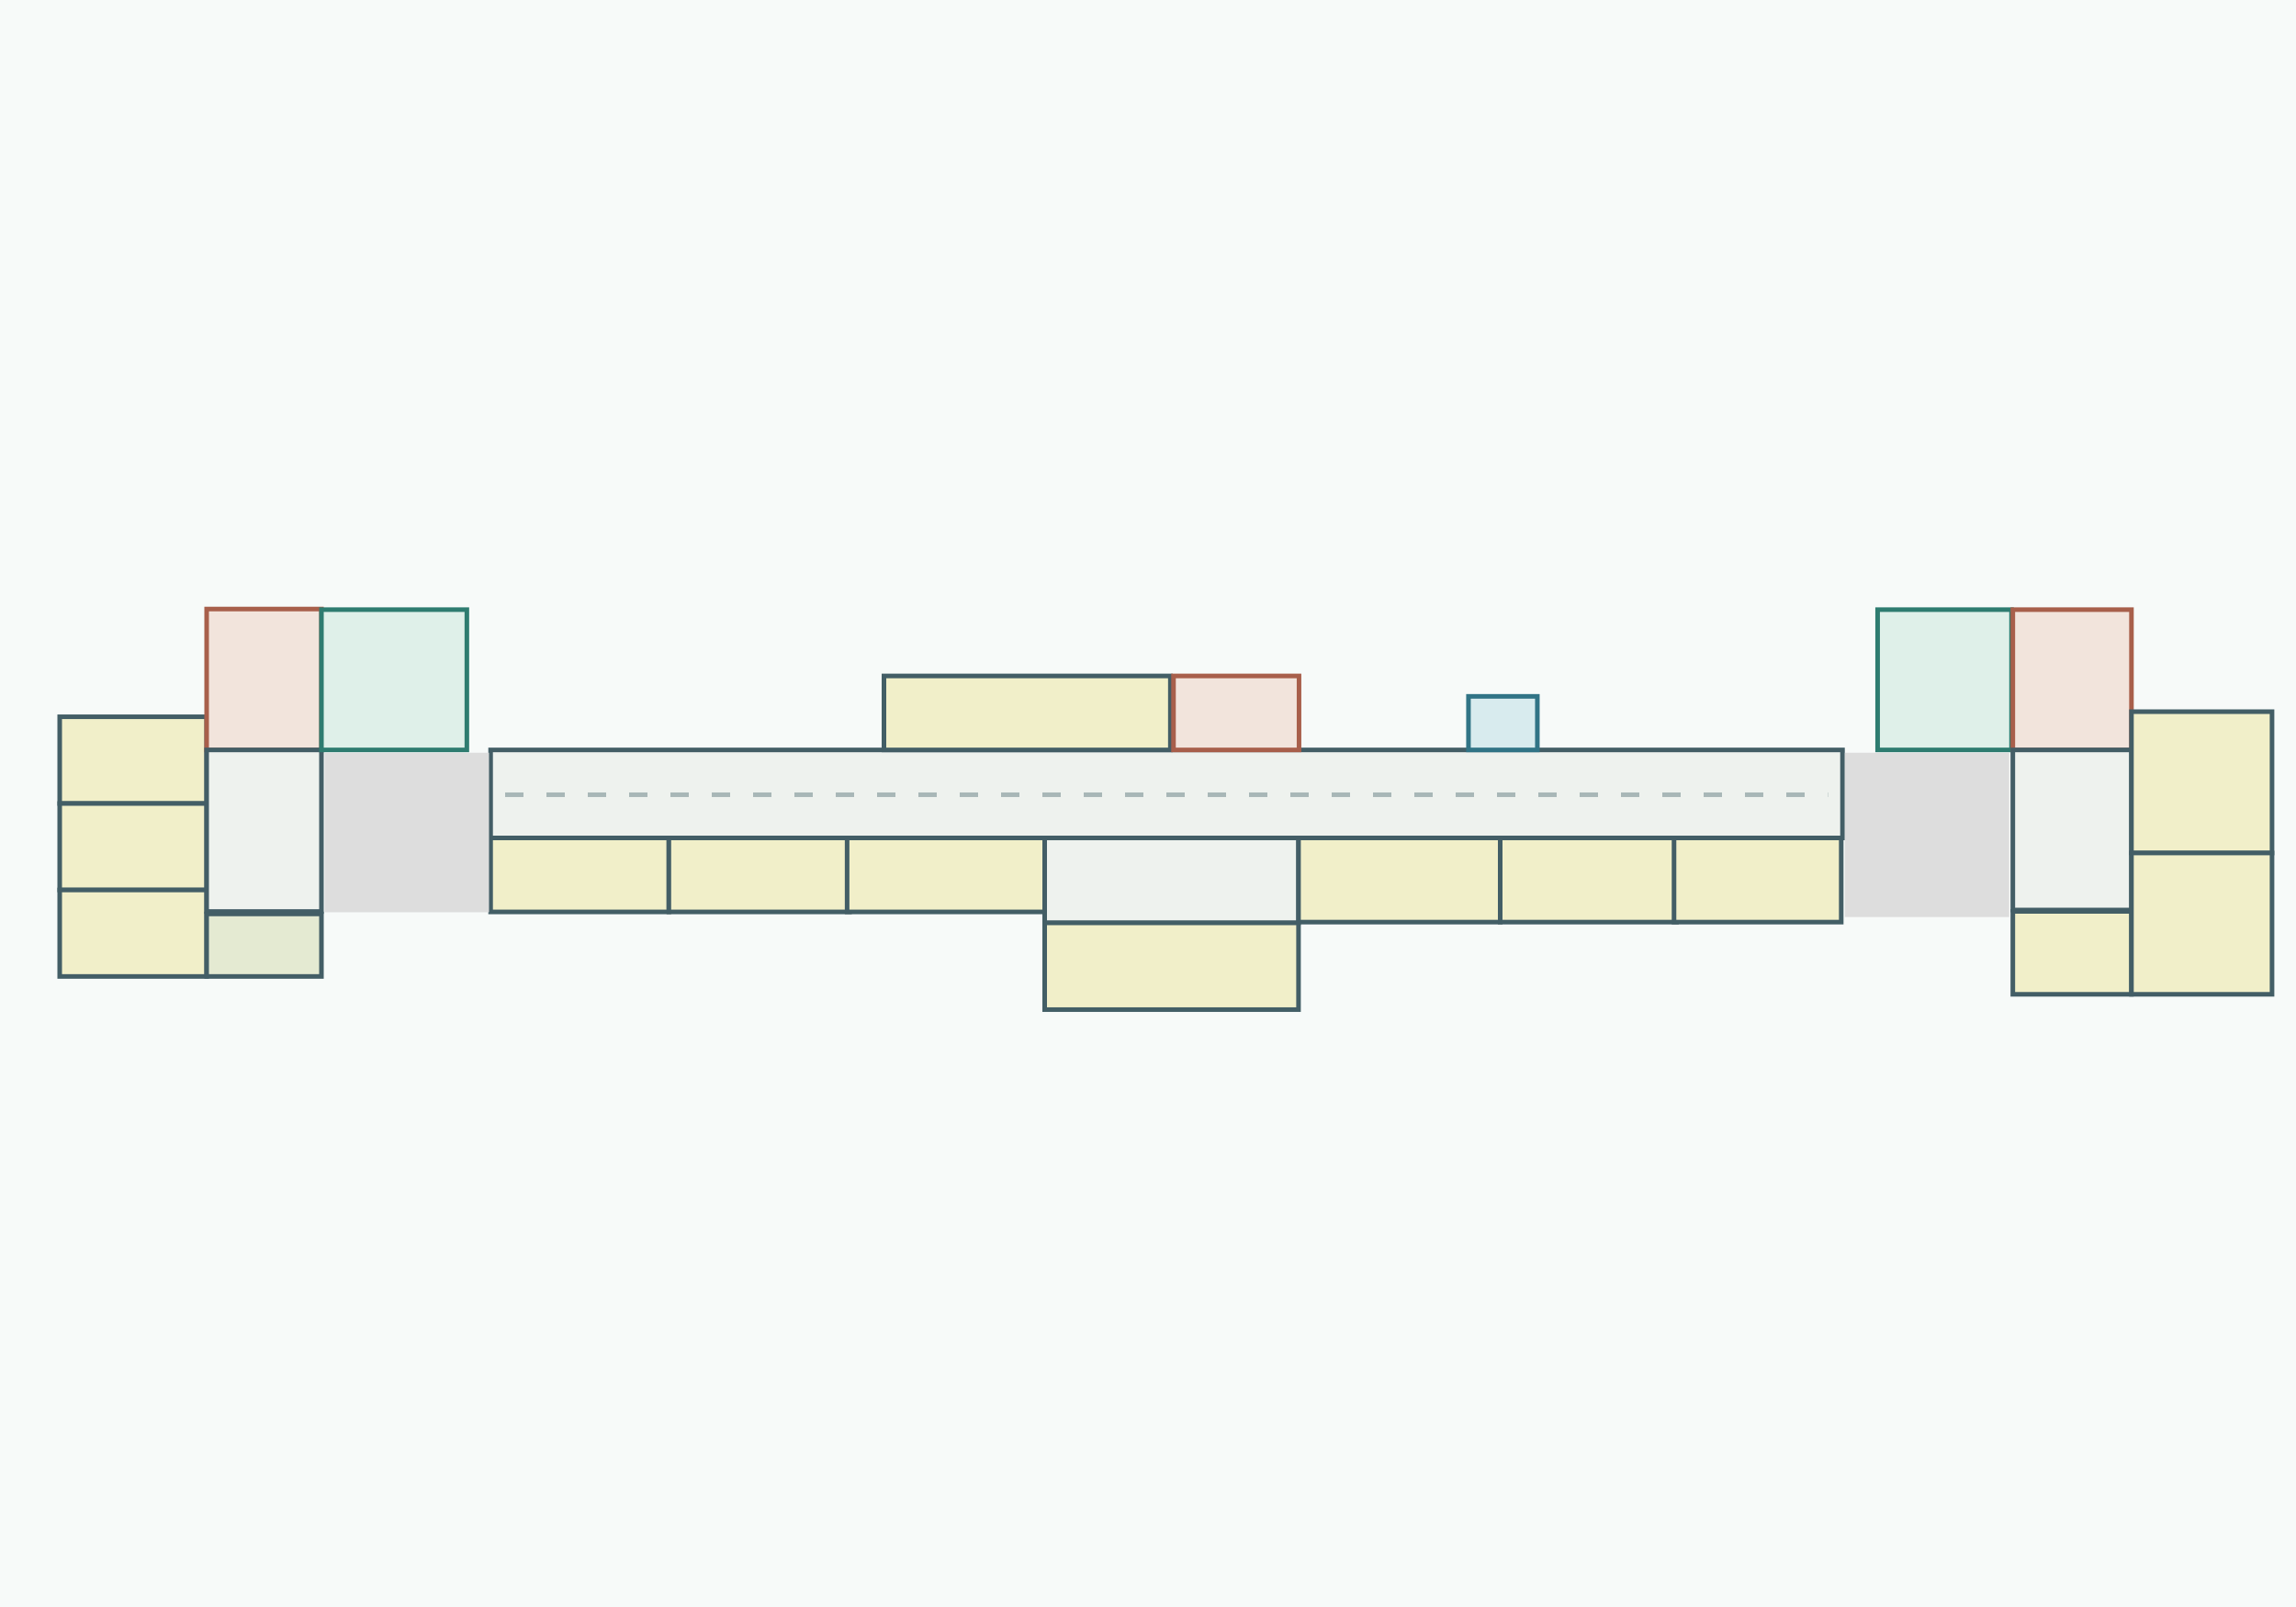
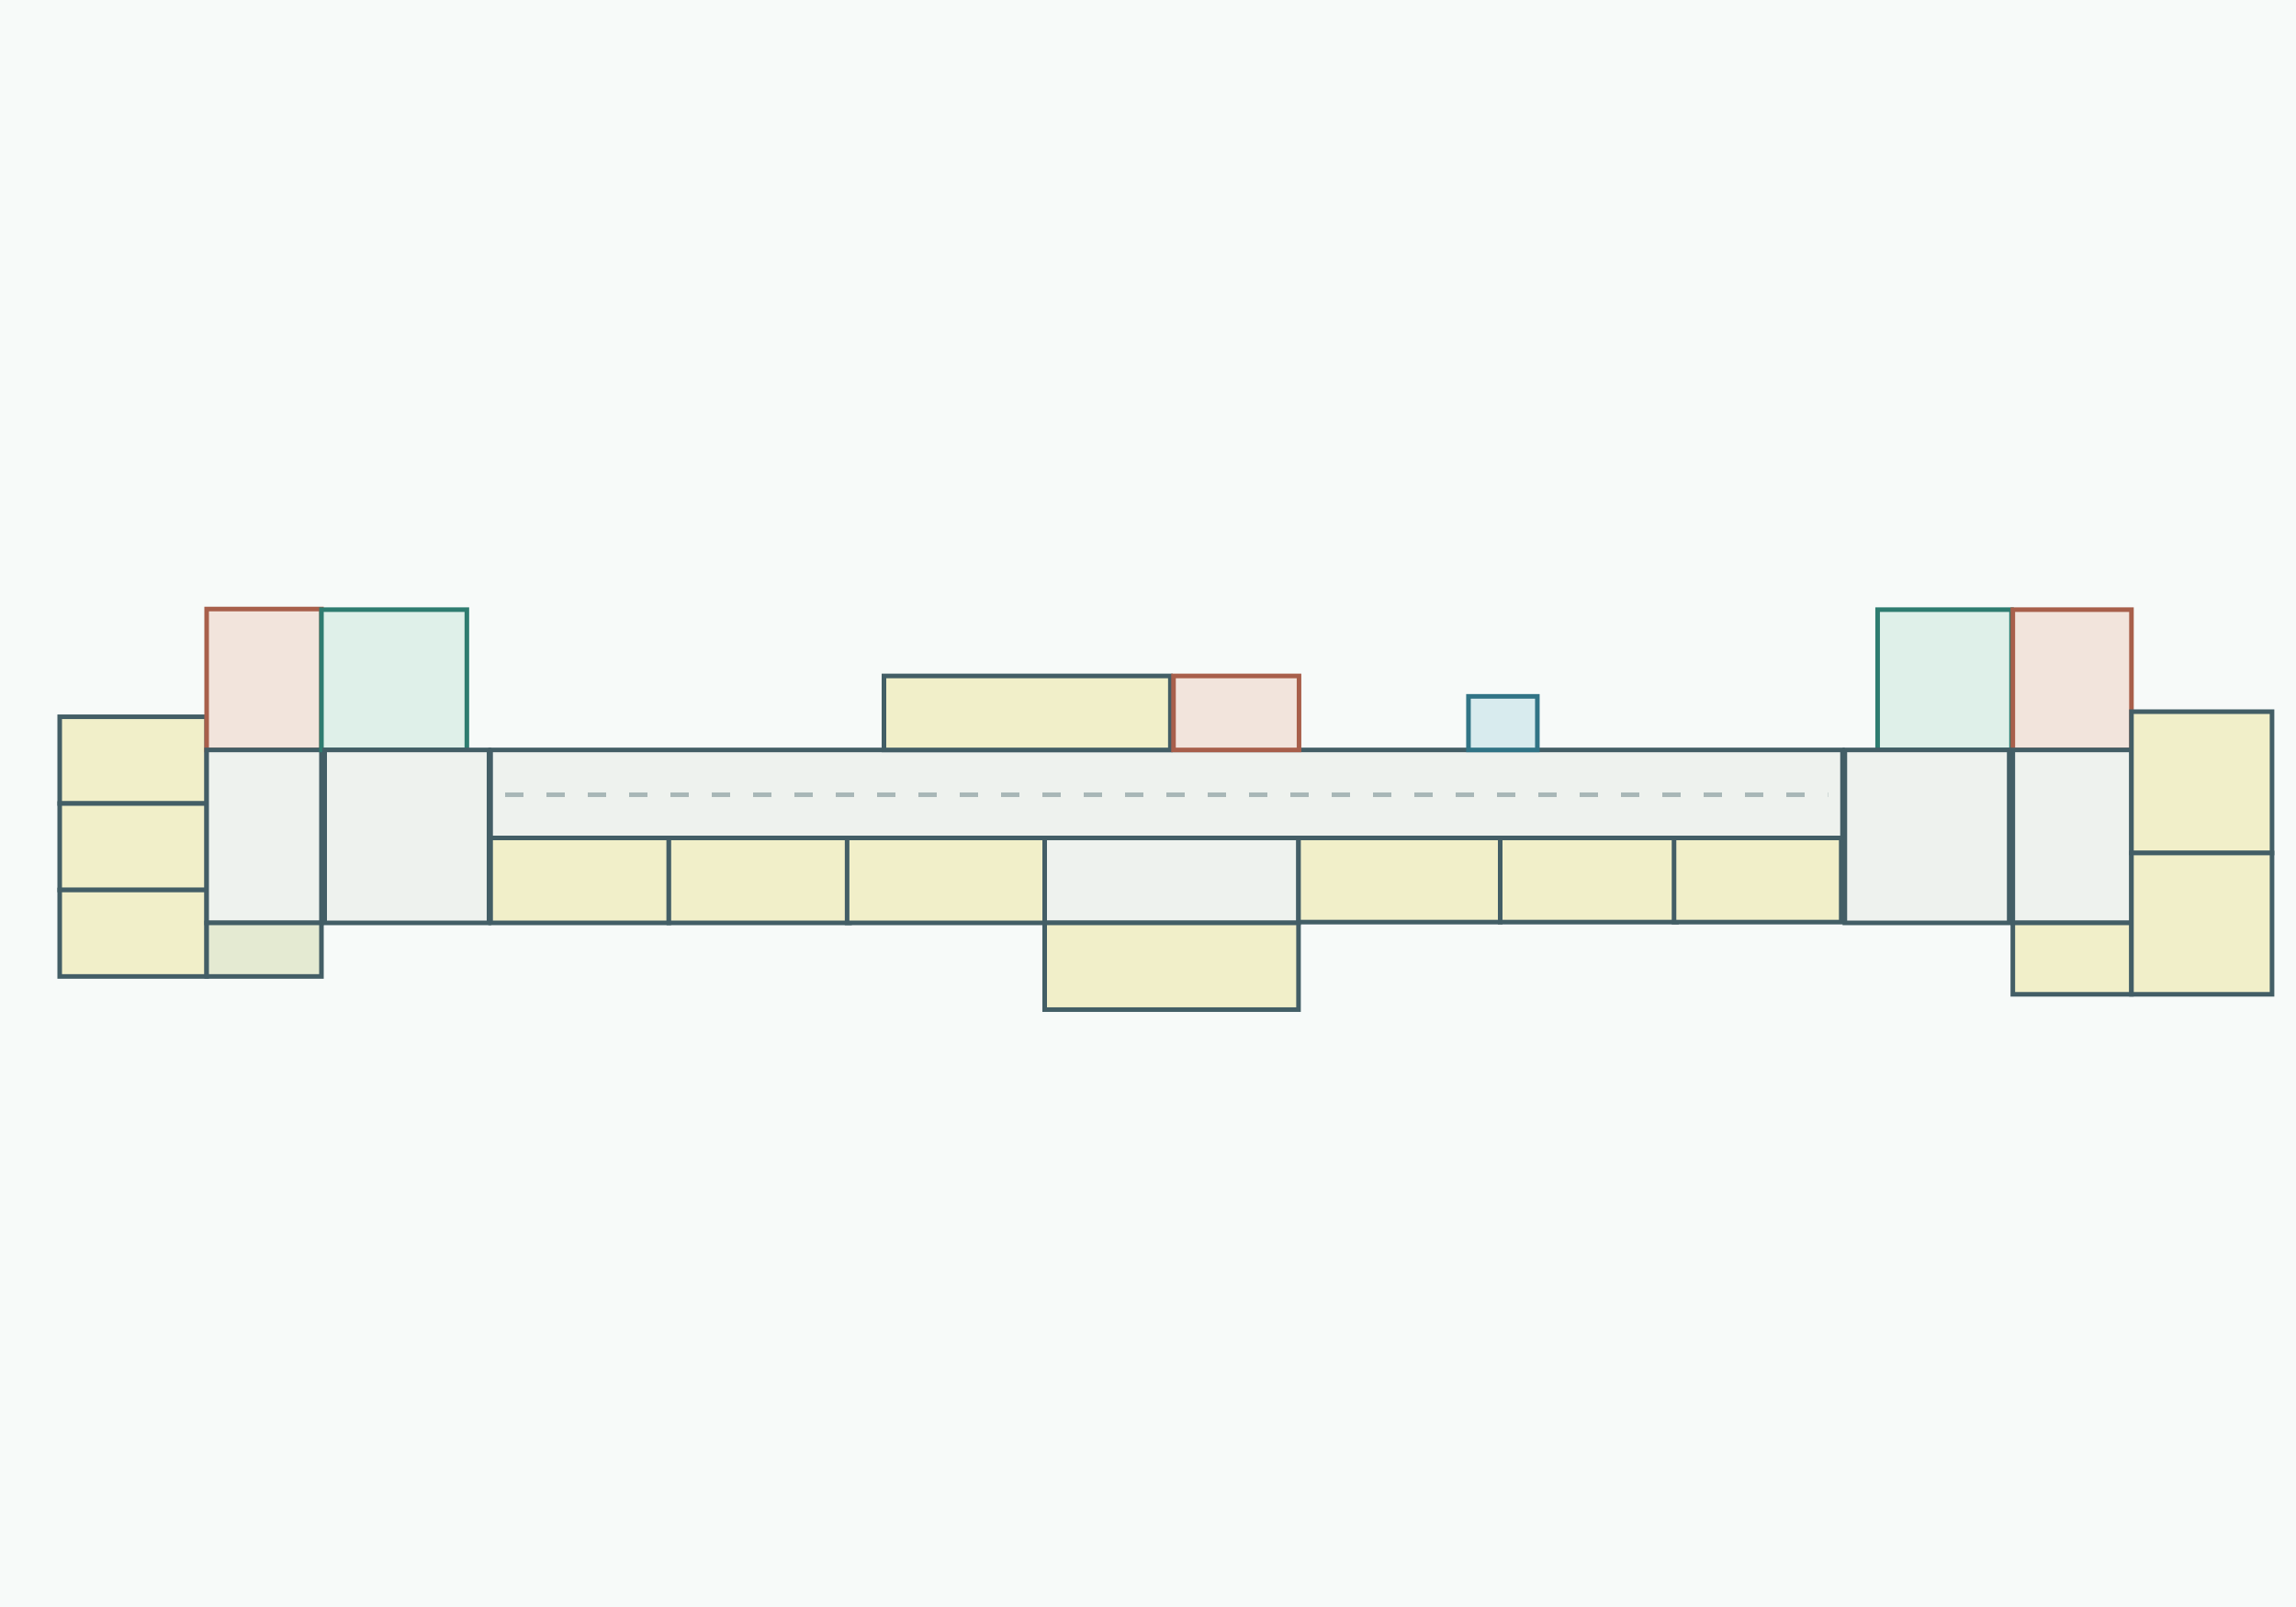
<svg xmlns="http://www.w3.org/2000/svg" width="1000" height="700">
  <g>
    <path id="svg_1" d="m0,0l1000,0l0,700l-1000,0l0,-700z" opacity="undefined" fill="#f7faf9" />
    <rect stroke="#435e66" id="svg_3" stroke-width="2" fill="#eef2ee" height="38.334" width="588.801" y="326.666" x="213.684" class="corridor" />
    <path stroke="#a8b7b7" id="svg_4" stroke-dasharray="8 10" stroke-width="2" fill="none" d="m220,346.182l576.169,0" class="corridor-line" />
    <rect id="svg_5" stroke-width="2" stroke="#435e66" fill="#f1efc9" height="37.779" width="64" y="312.221" x="26" class="room" />
    <rect id="svg_6" stroke-width="2" stroke="#435e66" fill="#f1efc9" height="37.667" width="64" y="350" x="26" class="room" />
    <rect id="svg_7" stroke-width="2" stroke="#435e66" fill="#f1efc9" height="37.667" width="64" y="387.667" x="26" class="room" />
    <rect stroke="#a85f4b" id="svg_9" stroke-width="2" fill="#f2e4dc" height="61.374" width="50" y="265.292" x="90" class="stairs" />
-     <rect stroke="#435e66" id="svg_10" stroke-width="2" fill="#eef2ee" height="70.387" width="50" y="326.666" x="90" class="lobby" />
-     <rect stroke="#435e66" id="svg_11" stroke-width="2" fill="#e4ead2" height="27.229" width="50" y="398.105" x="90" class="facility" />
+     <rect stroke="#435e66" id="svg_10" stroke-width="2" fill="#eef2ee" height="75.334" width="50" y="326.666" x="90" class="lobby" />
+     <rect stroke="#435e66" id="svg_11" stroke-width="2" fill="#e4ead2" height="23.334" width="50" y="402" x="90" class="facility" />
    <rect id="svg_12" stroke-width="2" stroke="#2e7c70" fill="#dff0e9" height="61.111" width="63.333" y="265.555" x="140" class="restroom" />
-     <rect stroke="#435e66" id="svg_13" stroke-width="2" fill="#f1efc9" height="32.223" width="77.632" y="365" x="213.684" class="room" />
-     <rect stroke="#435e66" id="svg_14" stroke-width="2" fill="#f1efc9" height="32.223" width="78.684" y="365" x="291.316" class="room" />
-     <rect stroke="#435e66" id="svg_15" stroke-width="2" fill="#f1efc9" height="32.223" width="86.053" y="365" x="368.947" class="room" />
+     <rect stroke="#435e66" id="svg_13" stroke-width="2" fill="#f1efc9" height="37" width="77.632" y="365" x="213.684" class="room" />
+     <rect stroke="#435e66" id="svg_14" stroke-width="2" fill="#f1efc9" height="37" width="78.684" y="365" x="291.316" class="room" />
+     <rect stroke="#435e66" id="svg_15" stroke-width="2" fill="#f1efc9" height="37" width="86.053" y="365" x="368.947" class="room" />
    <rect stroke="#435e66" id="svg_16" stroke-width="2" fill="#f1efc9" height="32.223" width="124.736" y="294.444" x="385" class="room" />
    <rect id="svg_18" stroke-width="2" stroke="#a85f4b" fill="#f2e4dc" height="32.223" width="54.667" y="294.444" x="511.11" class="stairs" />
    <rect id="svg_19" stroke-width="2" stroke="#435e66" fill="#eef2ee" height="37" width="110.555" y="365" x="455" class="lobby" />
    <rect id="svg_20" stroke-width="2" stroke="#435e66" fill="#f1efc9" height="37.779" width="110.555" y="402" x="455" class="room" />
    <rect stroke="#435e66" id="svg_21" stroke-width="2" fill="#f1efc9" height="36.667" width="87.842" y="365" x="565.555" class="room" />
    <rect id="svg_22" stroke-width="2" stroke="#317486" fill="#d8ebee" height="23.334" width="30" y="303.332" x="639.578" class="elevator" />
    <rect stroke="#435e66" id="svg_23" stroke-width="2" fill="#f1efc9" height="36.667" width="76.761" y="365" x="653.397" class="room" />
    <rect stroke="#435e66" id="svg_24" stroke-width="2" fill="#f1efc9" height="36.667" width="72.824" y="365" x="729.105" class="room" />
    <rect id="svg_26" stroke-width="2" stroke="#2e7c70" fill="#dff0e9" height="61.111" width="58.333" y="265.555" x="817.777" class="restroom" />
    <rect stroke="#a85f4b" id="svg_27" stroke-width="2" fill="#f2e4dc" height="61.111" width="51.667" y="265.555" x="876.666" class="stairs" />
-     <rect stroke="#435e66" id="svg_28" stroke-width="2" fill="#eef2ee" height="69.737" width="51.667" y="326.666" x="876.666" class="lobby" />
-     <rect id="svg_30" stroke-width="2" stroke="#435e66" fill="#f1efc9" height="36.112" width="51.667" y="397" x="876.666" class="room" />
+     <rect stroke="#435e66" id="svg_28" stroke-width="2" fill="#eef2ee" height="75.334" width="51.667" y="326.666" x="876.666" class="lobby" />
+     <rect id="svg_30" stroke-width="2" stroke="#435e66" fill="#f1efc9" height="31.112" width="51.667" y="402" x="876.666" class="room" />
    <rect id="svg_31" stroke-width="2" stroke="#435e66" fill="#f1efc9" height="61.557" width="61.223" y="309.999" x="928.333" class="room" />
    <rect id="svg_32" stroke-width="2" stroke="#435e66" fill="#f1efc9" height="61.556" width="61.223" y="371.556" x="928.333" class="room" />
-     <path id="svg_35" d="m141.404,327.896l71.579,0l0,69.474l-71.579,0l0,-69.474z" opacity="undefined" stroke="null" fill="#DDDDDD" />
-     <path stroke="null" id="svg_36" d="m803.51,327.896l71.579,0l0,71.579l-71.579,0l0,-71.579z" opacity="undefined" fill="#DDDDDD" />
+     <path id="svg_35" d="m141.404,326.666l71.579,0l0,75.334l-71.579,0l0,-75.334z" stroke="#435e66" stroke-width="2" fill="#eef2ee" class="lobby" />
+     <path id="svg_36" d="m803.51,326.666l71.579,0l0,75.334l-71.579,0l0,-75.334z" stroke="#435e66" stroke-width="2" fill="#eef2ee" class="lobby" />
  </g>
</svg>
